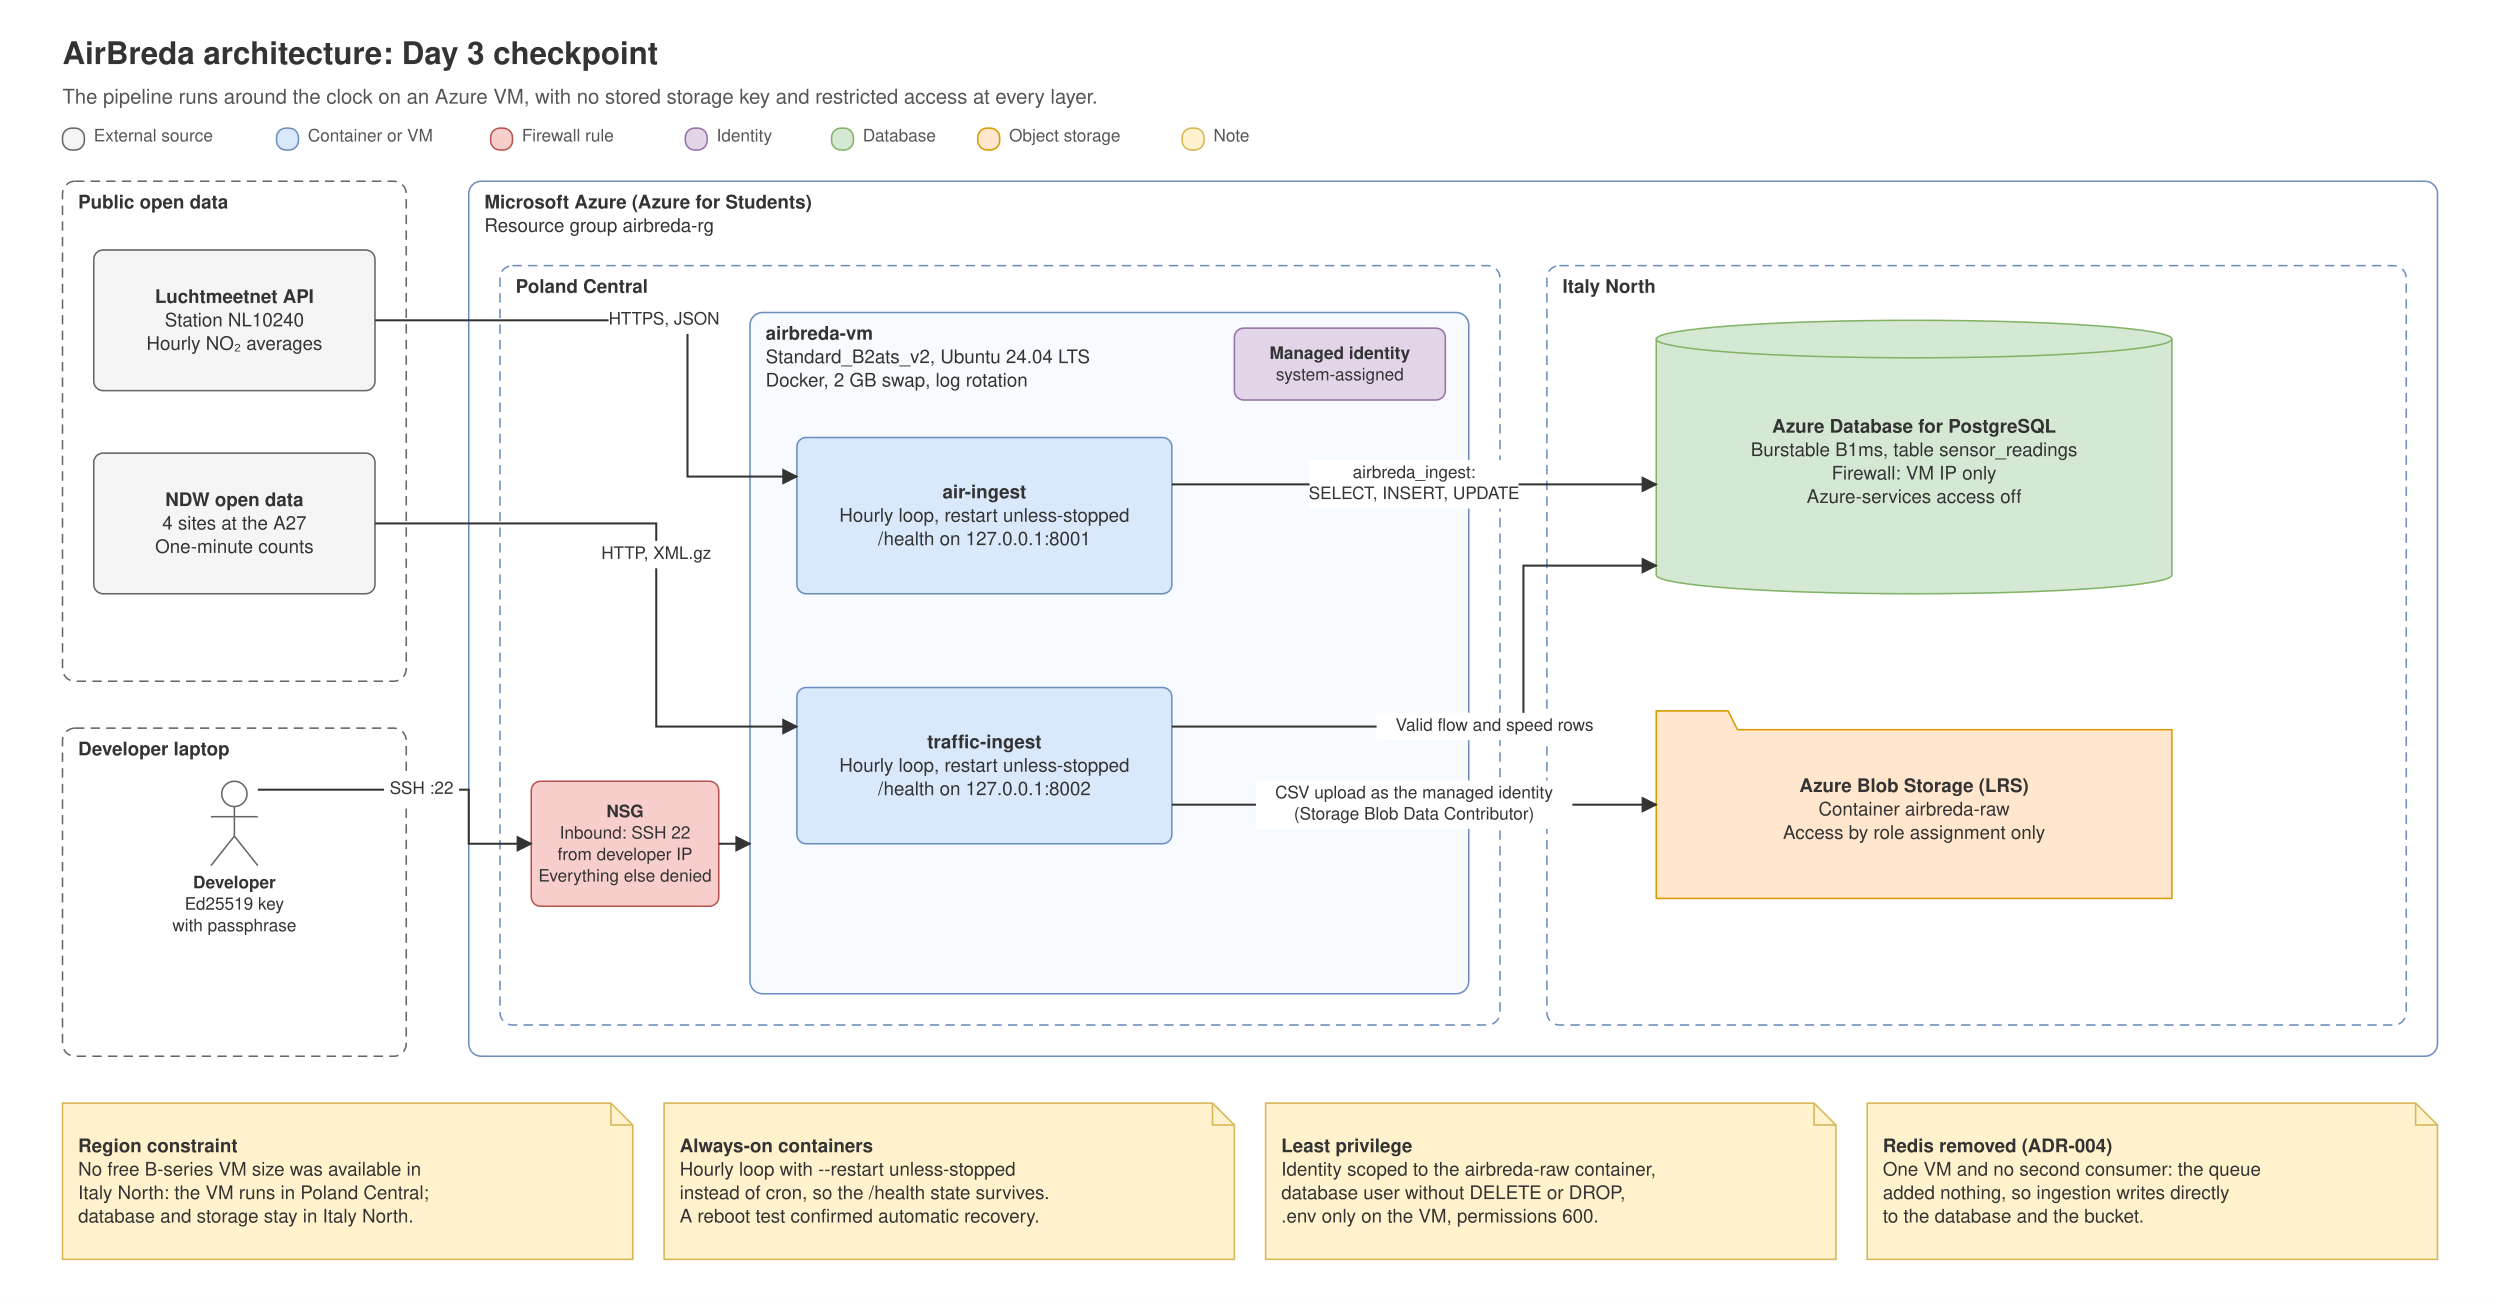
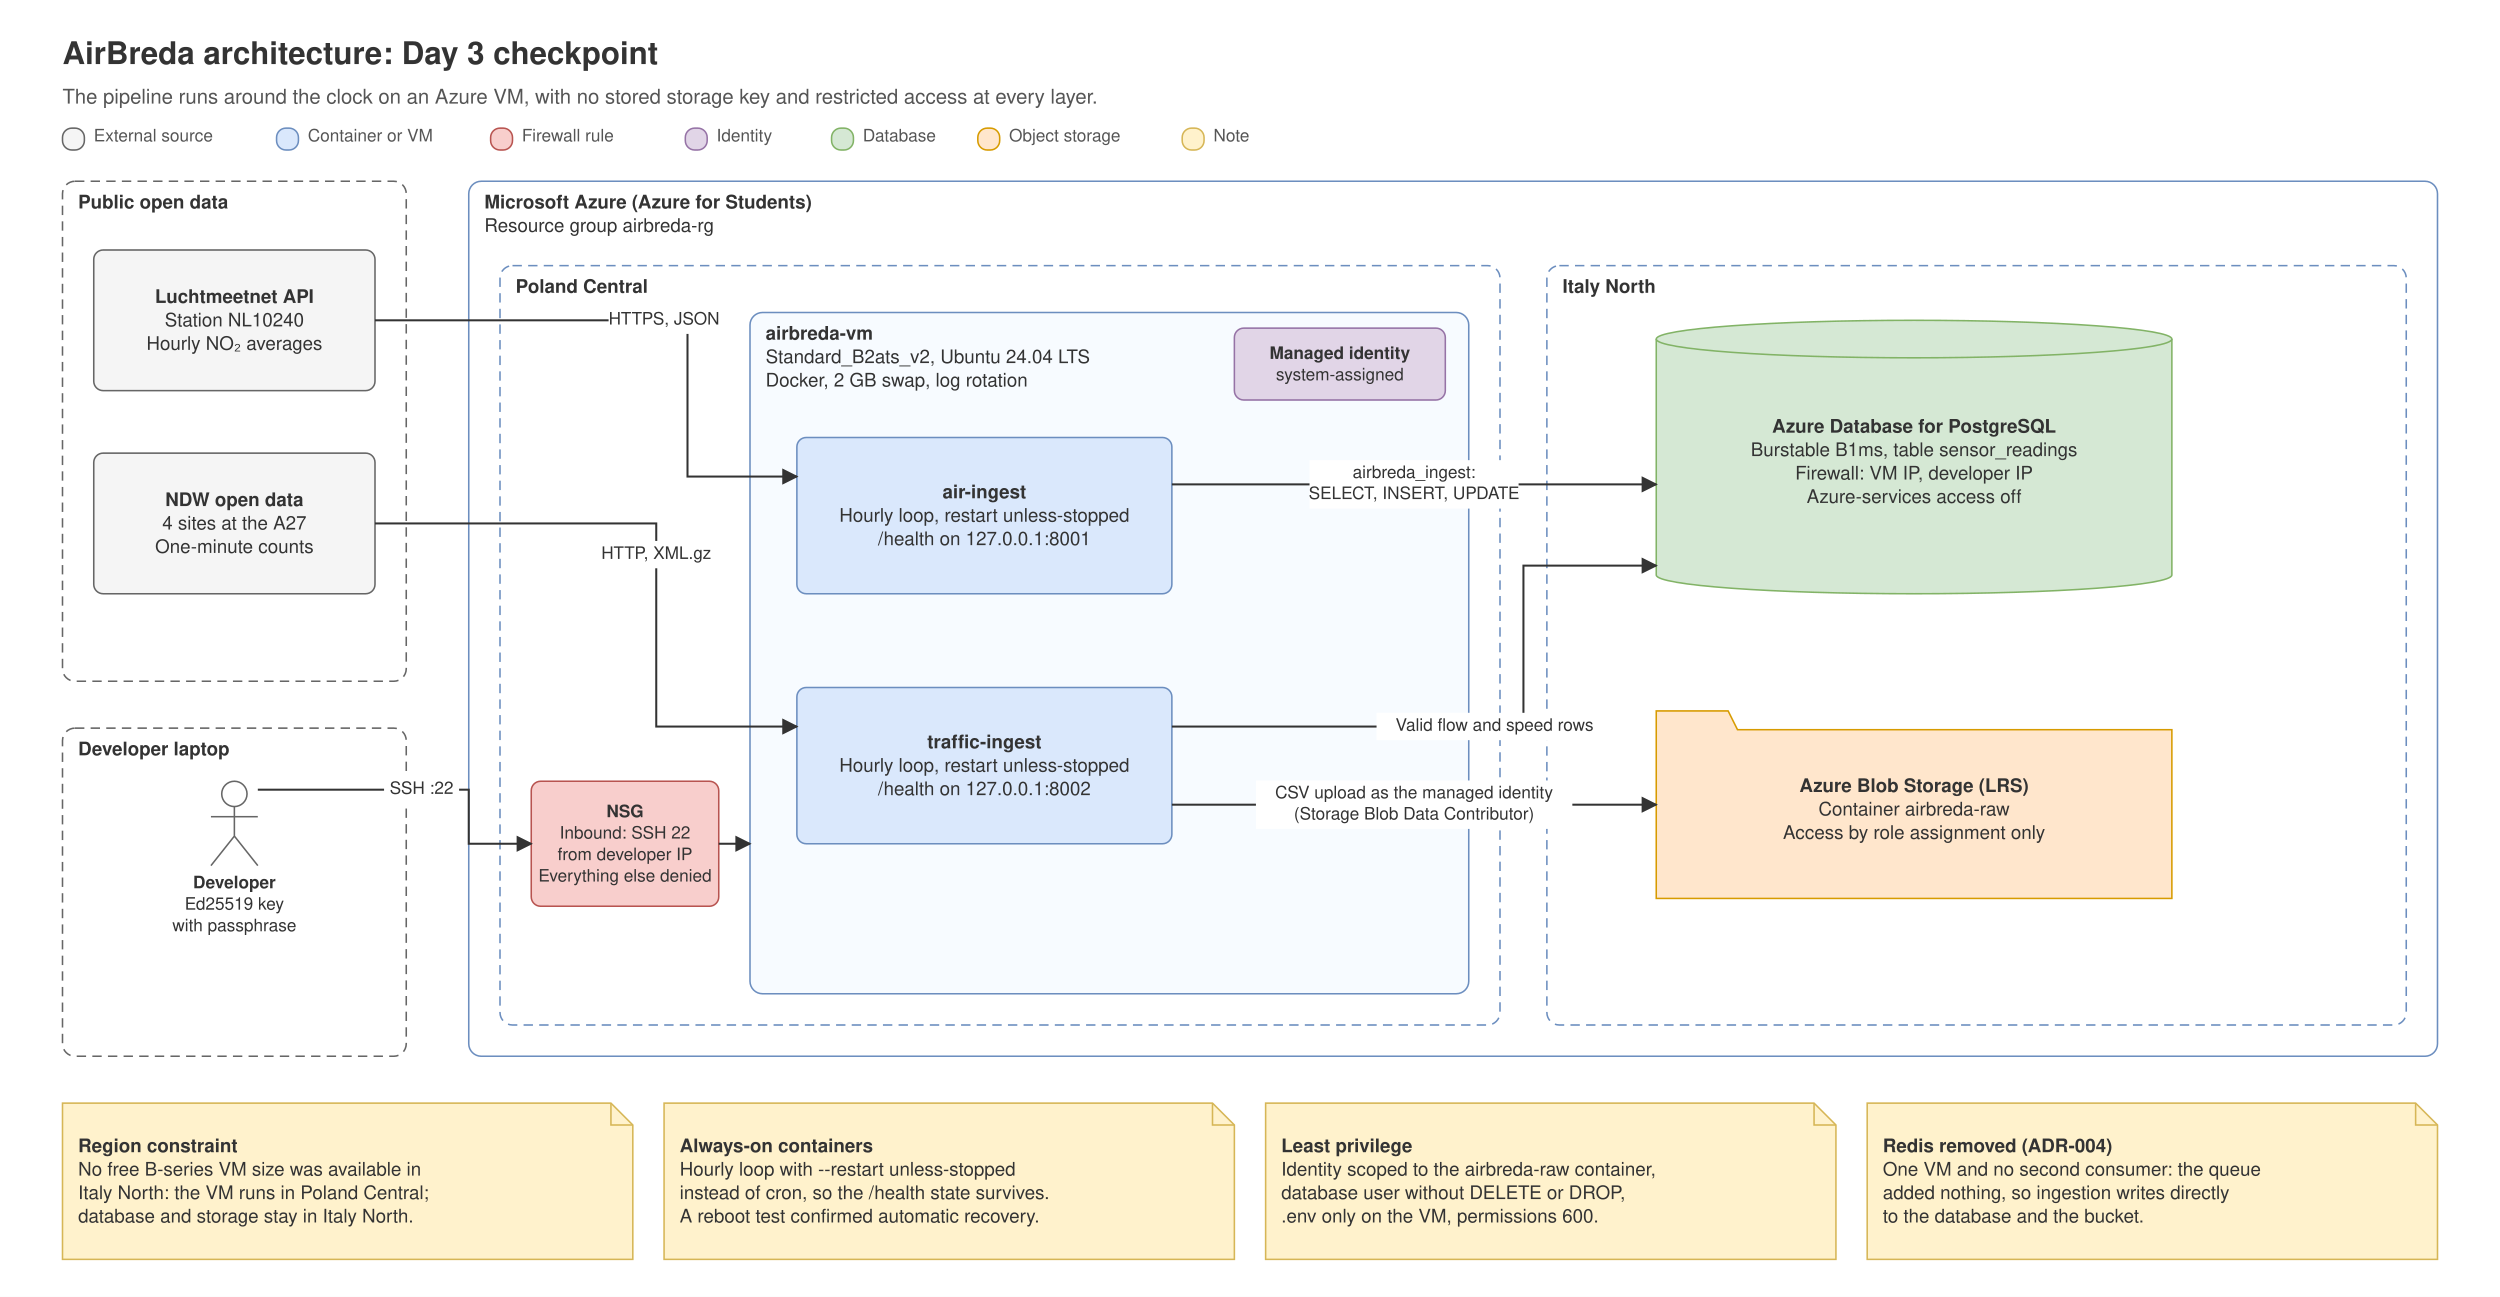
<svg xmlns="http://www.w3.org/2000/svg" viewBox="0 0 1600 830" width="1600" height="830">
  <defs>
    <marker id="arr" viewBox="0 0 10 10" refX="9" refY="5" markerWidth="8" markerHeight="8" orient="auto-start-reverse">
      <path d="M0,0 L10,5 L0,10 z" fill="context-stroke" />
    </marker>
  </defs>
  <rect width="1600" height="830" fill="#ffffff" />
  <text x="40" y="41.0" font-family="Helvetica, Arial, sans-serif" font-size="20" text-anchor="start" fill="#333333" font-weight="bold">AirBreda architecture: Day 3 checkpoint</text>
  <text x="40" y="66.3" font-family="Helvetica, Arial, sans-serif" font-size="13" text-anchor="start" fill="#555555">The pipeline runs around the clock on an Azure VM, with no stored storage key and restricted access at every layer.</text>
  <rect x="40" y="82" width="14" height="14" rx="6" fill="#f5f5f5" stroke="#666666" stroke-width="1" />
  <text x="47.0" y="92.9" font-family="Helvetica, Arial, sans-serif" font-size="12" text-anchor="middle" fill="#333333" />
  <text x="60" y="90.5" font-family="Helvetica, Arial, sans-serif" font-size="11" text-anchor="start" fill="#555555">External source</text>
  <rect x="177.0" y="82" width="14" height="14" rx="6" fill="#dae8fc" stroke="#6c8ebf" stroke-width="1" />
  <text x="184.0" y="92.9" font-family="Helvetica, Arial, sans-serif" font-size="12" text-anchor="middle" fill="#333333" />
  <text x="197.0" y="90.5" font-family="Helvetica, Arial, sans-serif" font-size="11" text-anchor="start" fill="#555555">Container or VM</text>
  <rect x="314.0" y="82" width="14" height="14" rx="6" fill="#f8cecc" stroke="#b85450" stroke-width="1" />
  <text x="321.0" y="92.9" font-family="Helvetica, Arial, sans-serif" font-size="12" text-anchor="middle" fill="#333333" />
  <text x="334.0" y="90.5" font-family="Helvetica, Arial, sans-serif" font-size="11" text-anchor="start" fill="#555555">Firewall rule</text>
  <rect x="438.6" y="82" width="14" height="14" rx="6" fill="#e1d5e7" stroke="#9673a6" stroke-width="1" />
  <text x="445.6" y="92.9" font-family="Helvetica, Arial, sans-serif" font-size="12" text-anchor="middle" fill="#333333" />
  <text x="458.6" y="90.5" font-family="Helvetica, Arial, sans-serif" font-size="11" text-anchor="start" fill="#555555">Identity</text>
  <rect x="532.2" y="82" width="14" height="14" rx="6" fill="#d5e8d4" stroke="#82b366" stroke-width="1" />
  <text x="539.2" y="92.9" font-family="Helvetica, Arial, sans-serif" font-size="12" text-anchor="middle" fill="#333333" />
  <text x="552.2" y="90.5" font-family="Helvetica, Arial, sans-serif" font-size="11" text-anchor="start" fill="#555555">Database</text>
  <rect x="625.8" y="82" width="14" height="14" rx="6" fill="#ffe6cc" stroke="#d79b00" stroke-width="1" />
  <text x="632.8" y="92.9" font-family="Helvetica, Arial, sans-serif" font-size="12" text-anchor="middle" fill="#333333" />
  <text x="645.8" y="90.5" font-family="Helvetica, Arial, sans-serif" font-size="11" text-anchor="start" fill="#555555">Object storage</text>
  <rect x="756.6" y="82" width="14" height="14" rx="6" fill="#fff2cc" stroke="#d6b656" stroke-width="1" />
  <text x="763.6" y="92.9" font-family="Helvetica, Arial, sans-serif" font-size="12" text-anchor="middle" fill="#333333" />
  <text x="776.6" y="90.5" font-family="Helvetica, Arial, sans-serif" font-size="11" text-anchor="start" fill="#555555">Note</text>
  <rect x="40" y="116" width="220" height="320" rx="8" fill="none" stroke="#666666" stroke-width="1" stroke-dasharray="6 4" />
  <text x="50" y="133.4" font-family="Helvetica, Arial, sans-serif" font-size="12" text-anchor="start" fill="#333333" font-weight="bold">Public open data</text>
  <rect x="60" y="160" width="180" height="90" rx="6" fill="#f5f5f5" stroke="#666666" stroke-width="1" />
  <text x="150.0" y="193.9" font-family="Helvetica, Arial, sans-serif" font-size="12" text-anchor="middle" fill="#333333" font-weight="bold">Luchtmeetnet API</text>
  <text x="150.0" y="208.9" font-family="Helvetica, Arial, sans-serif" font-size="12" text-anchor="middle" fill="#333333">Station NL10240</text>
  <text x="150.0" y="223.9" font-family="Helvetica, Arial, sans-serif" font-size="12" text-anchor="middle" fill="#333333">Hourly NO₂ averages</text>
  <rect x="60" y="290" width="180" height="90" rx="6" fill="#f5f5f5" stroke="#666666" stroke-width="1" />
  <text x="150.0" y="323.9" font-family="Helvetica, Arial, sans-serif" font-size="12" text-anchor="middle" fill="#333333" font-weight="bold">NDW open data</text>
  <text x="150.0" y="338.9" font-family="Helvetica, Arial, sans-serif" font-size="12" text-anchor="middle" fill="#333333">4 sites at the A27</text>
  <text x="150.0" y="353.9" font-family="Helvetica, Arial, sans-serif" font-size="12" text-anchor="middle" fill="#333333">One-minute counts</text>
  <rect x="40" y="466" width="220" height="210" rx="8" fill="none" stroke="#666666" stroke-width="1" stroke-dasharray="6 4" />
  <text x="50" y="483.4" font-family="Helvetica, Arial, sans-serif" font-size="12" text-anchor="start" fill="#333333" font-weight="bold">Developer laptop</text>
  <circle cx="150.0" cy="508.1" r="8.1" fill="#ffffff" stroke="#666666" stroke-width="1" />
  <path d="M150.0,516.2 L150.0,535.1 M135,522.68 L165,522.68 M150.0,535.1 L135,554 M150.0,535.1 L165,554" fill="none" stroke="#666666" stroke-width="1" />
  <text x="150.0" y="568.5" font-family="Helvetica, Arial, sans-serif" font-size="11" text-anchor="middle" fill="#333333" font-weight="bold">Developer</text>
  <text x="150.0" y="582.2" font-family="Helvetica, Arial, sans-serif" font-size="11" text-anchor="middle" fill="#333333">Ed25519 key</text>
  <text x="150.0" y="596.0" font-family="Helvetica, Arial, sans-serif" font-size="11" text-anchor="middle" fill="#333333">with passphrase</text>
  <rect x="300" y="116" width="1260" height="560" rx="8" fill="none" stroke="#6c8ebf" stroke-width="1" />
  <text x="310" y="133.4" font-family="Helvetica, Arial, sans-serif" font-size="12" text-anchor="start" fill="#333333" font-weight="bold">Microsoft Azure (Azure for Students)</text>
  <text x="310" y="148.4" font-family="Helvetica, Arial, sans-serif" font-size="12" text-anchor="start" fill="#333333">Resource group airbreda-rg</text>
  <rect x="320" y="170" width="640" height="486" rx="8" fill="none" stroke="#6c8ebf" stroke-width="1" stroke-dasharray="6 4" />
  <text x="330" y="187.4" font-family="Helvetica, Arial, sans-serif" font-size="12" text-anchor="start" fill="#333333" font-weight="bold">Poland Central</text>
  <rect x="340" y="500" width="120" height="80" rx="6" fill="#f8cecc" stroke="#b85450" stroke-width="1" />
  <text x="400.0" y="523.0" font-family="Helvetica, Arial, sans-serif" font-size="11" text-anchor="middle" fill="#333333" font-weight="bold">NSG</text>
  <text x="400.0" y="536.7" font-family="Helvetica, Arial, sans-serif" font-size="11" text-anchor="middle" fill="#333333">Inbound: SSH 22</text>
  <text x="400.0" y="550.5" font-family="Helvetica, Arial, sans-serif" font-size="11" text-anchor="middle" fill="#333333">from developer IP</text>
  <text x="400.0" y="564.2" font-family="Helvetica, Arial, sans-serif" font-size="11" text-anchor="middle" fill="#333333">Everything else denied</text>
  <rect x="480" y="200" width="460" height="436" rx="8" fill="#f7fbff" stroke="#6c8ebf" stroke-width="1" />
  <text x="490" y="217.4" font-family="Helvetica, Arial, sans-serif" font-size="12" text-anchor="start" fill="#333333" font-weight="bold">airbreda-vm</text>
  <text x="490" y="232.4" font-family="Helvetica, Arial, sans-serif" font-size="12" text-anchor="start" fill="#333333">Standard_B2ats_v2, Ubuntu 24.04 LTS</text>
  <text x="490" y="247.4" font-family="Helvetica, Arial, sans-serif" font-size="12" text-anchor="start" fill="#333333">Docker, 2 GB swap, log rotation</text>
  <rect x="790" y="210" width="135" height="46" rx="6" fill="#e1d5e7" stroke="#9673a6" stroke-width="1" />
  <text x="857.5" y="229.7" font-family="Helvetica, Arial, sans-serif" font-size="11" text-anchor="middle" fill="#333333" font-weight="bold">Managed identity</text>
  <text x="857.5" y="243.4" font-family="Helvetica, Arial, sans-serif" font-size="11" text-anchor="middle" fill="#333333">system-assigned</text>
  <rect x="510" y="280" width="240" height="100" rx="6" fill="#dae8fc" stroke="#6c8ebf" stroke-width="1" />
  <text x="630.0" y="318.9" font-family="Helvetica, Arial, sans-serif" font-size="12" text-anchor="middle" fill="#333333" font-weight="bold">air-ingest</text>
  <text x="630.0" y="333.9" font-family="Helvetica, Arial, sans-serif" font-size="12" text-anchor="middle" fill="#333333">Hourly loop, restart unless-stopped</text>
  <text x="630.0" y="348.9" font-family="Helvetica, Arial, sans-serif" font-size="12" text-anchor="middle" fill="#333333">/health on 127.0.0.1:8001</text>
  <rect x="510" y="440" width="240" height="100" rx="6" fill="#dae8fc" stroke="#6c8ebf" stroke-width="1" />
  <text x="630.0" y="478.9" font-family="Helvetica, Arial, sans-serif" font-size="12" text-anchor="middle" fill="#333333" font-weight="bold">traffic-ingest</text>
  <text x="630.0" y="493.9" font-family="Helvetica, Arial, sans-serif" font-size="12" text-anchor="middle" fill="#333333">Hourly loop, restart unless-stopped</text>
  <text x="630.0" y="508.9" font-family="Helvetica, Arial, sans-serif" font-size="12" text-anchor="middle" fill="#333333">/health on 127.0.0.1:8002</text>
  <rect x="990" y="170" width="550" height="486" rx="8" fill="none" stroke="#6c8ebf" stroke-width="1" stroke-dasharray="6 4" />
  <text x="1000" y="187.4" font-family="Helvetica, Arial, sans-serif" font-size="12" text-anchor="start" fill="#333333" font-weight="bold">Italy North</text>
  <path d="M1060,217 A165.0,12 0 0 1 1390,217 L1390,368 A165.0,12 0 0 1 1060,368 Z" fill="#d5e8d4" stroke="#82b366" stroke-width="1" />
  <path d="M1060,217 A165.0,12 0 0 0 1390,217" fill="none" stroke="#82b366" stroke-width="1" />
  <text x="1225.0" y="276.9" font-family="Helvetica, Arial, sans-serif" font-size="12" text-anchor="middle" fill="#333333" font-weight="bold">Azure Database for PostgreSQL</text>
  <text x="1225.0" y="291.9" font-family="Helvetica, Arial, sans-serif" font-size="12" text-anchor="middle" fill="#333333">Burstable B1ms, table sensor_readings</text>
-   <text x="1225.0" y="306.9" font-family="Helvetica, Arial, sans-serif" font-size="12" text-anchor="middle" fill="#333333">Firewall: VM IP only</text>
+   <text x="1225.0" y="306.9" font-family="Helvetica, Arial, sans-serif" font-size="12" text-anchor="middle" fill="#333333">Firewall: VM IP, developer IP</text>
  <text x="1225.0" y="321.9" font-family="Helvetica, Arial, sans-serif" font-size="12" text-anchor="middle" fill="#333333">Azure-services access off</text>
  <path d="M1060,467 L1060,455 L1106,455 L1112,467 L1390,467 L1390,575 L1060,575 Z" fill="#ffe6cc" stroke="#d79b00" stroke-width="1" />
  <text x="1225.0" y="506.9" font-family="Helvetica, Arial, sans-serif" font-size="12" text-anchor="middle" fill="#333333" font-weight="bold">Azure Blob Storage (LRS)</text>
  <text x="1225.0" y="521.9" font-family="Helvetica, Arial, sans-serif" font-size="12" text-anchor="middle" fill="#333333">Container airbreda-raw</text>
  <text x="1225.0" y="536.9" font-family="Helvetica, Arial, sans-serif" font-size="12" text-anchor="middle" fill="#333333">Access by role assignment only</text>
  <path d="M40,706 L391,706 L405,720 L405,806 L40,806 Z" fill="#fff2cc" stroke="#d6b656" stroke-width="1" />
  <path d="M391,706 L391,720 L405,720" fill="none" stroke="#d6b656" stroke-width="1" />
  <text x="50" y="737.4" font-family="Helvetica, Arial, sans-serif" font-size="12" text-anchor="start" fill="#333333" font-weight="bold">Region constraint</text>
  <text x="50" y="752.4" font-family="Helvetica, Arial, sans-serif" font-size="12" text-anchor="start" fill="#333333">No free B-series VM size was available in</text>
  <text x="50" y="767.4" font-family="Helvetica, Arial, sans-serif" font-size="12" text-anchor="start" fill="#333333">Italy North: the VM runs in Poland Central;</text>
  <text x="50" y="782.4" font-family="Helvetica, Arial, sans-serif" font-size="12" text-anchor="start" fill="#333333">database and storage stay in Italy North.</text>
  <path d="M425,706 L776,706 L790,720 L790,806 L425,806 Z" fill="#fff2cc" stroke="#d6b656" stroke-width="1" />
  <path d="M776,706 L776,720 L790,720" fill="none" stroke="#d6b656" stroke-width="1" />
  <text x="435" y="737.4" font-family="Helvetica, Arial, sans-serif" font-size="12" text-anchor="start" fill="#333333" font-weight="bold">Always-on containers</text>
  <text x="435" y="752.4" font-family="Helvetica, Arial, sans-serif" font-size="12" text-anchor="start" fill="#333333">Hourly loop with --restart unless-stopped</text>
  <text x="435" y="767.4" font-family="Helvetica, Arial, sans-serif" font-size="12" text-anchor="start" fill="#333333">instead of cron, so the /health state survives.</text>
  <text x="435" y="782.4" font-family="Helvetica, Arial, sans-serif" font-size="12" text-anchor="start" fill="#333333">A reboot test confirmed automatic recovery.</text>
  <path d="M810,706 L1161,706 L1175,720 L1175,806 L810,806 Z" fill="#fff2cc" stroke="#d6b656" stroke-width="1" />
  <path d="M1161,706 L1161,720 L1175,720" fill="none" stroke="#d6b656" stroke-width="1" />
  <text x="820" y="737.4" font-family="Helvetica, Arial, sans-serif" font-size="12" text-anchor="start" fill="#333333" font-weight="bold">Least privilege</text>
  <text x="820" y="752.4" font-family="Helvetica, Arial, sans-serif" font-size="12" text-anchor="start" fill="#333333">Identity scoped to the airbreda-raw container,</text>
  <text x="820" y="767.4" font-family="Helvetica, Arial, sans-serif" font-size="12" text-anchor="start" fill="#333333">database user without DELETE or DROP,</text>
  <text x="820" y="782.4" font-family="Helvetica, Arial, sans-serif" font-size="12" text-anchor="start" fill="#333333">.env only on the VM, permissions 600.</text>
  <path d="M1195,706 L1546,706 L1560,720 L1560,806 L1195,806 Z" fill="#fff2cc" stroke="#d6b656" stroke-width="1" />
  <path d="M1546,706 L1546,720 L1560,720" fill="none" stroke="#d6b656" stroke-width="1" />
  <text x="1205" y="737.4" font-family="Helvetica, Arial, sans-serif" font-size="12" text-anchor="start" fill="#333333" font-weight="bold">Redis removed (ADR-004)</text>
  <text x="1205" y="752.4" font-family="Helvetica, Arial, sans-serif" font-size="12" text-anchor="start" fill="#333333">One VM and no second consumer: the queue</text>
  <text x="1205" y="767.4" font-family="Helvetica, Arial, sans-serif" font-size="12" text-anchor="start" fill="#333333">added nothing, so ingestion writes directly</text>
  <text x="1205" y="782.4" font-family="Helvetica, Arial, sans-serif" font-size="12" text-anchor="start" fill="#333333">to the database and the bucket.</text>
  <path d="M240,205.0 L440,205 L440,305 L510,305.0" fill="none" stroke="#333333" stroke-width="1.3" marker-end="url(#arr)" />
  <rect x="389.5" y="196.2" width="70.9" height="17.5" fill="#ffffff" />
  <text x="425.0" y="207.7" font-family="Helvetica, Arial, sans-serif" font-size="11" text-anchor="middle" fill="#333333">HTTPS, JSON</text>
  <path d="M240,335.0 L420,335 L420,465 L510,465.0" fill="none" stroke="#333333" stroke-width="1.3" marker-end="url(#arr)" />
  <rect x="381.7" y="346.2" width="76.6" height="17.5" fill="#ffffff" />
  <text x="420.0" y="357.7" font-family="Helvetica, Arial, sans-serif" font-size="11" text-anchor="middle" fill="#333333">HTTP, XML.gz</text>
  <path d="M165,505.4 L300,505.4 L300,540 L340,540.0" fill="none" stroke="#333333" stroke-width="1.3" marker-end="url(#arr)" />
  <rect x="245.8" y="496.6" width="48.0" height="17.5" fill="#ffffff" />
  <text x="269.8" y="508.1" font-family="Helvetica, Arial, sans-serif" font-size="11" text-anchor="middle" fill="#333333">SSH :22</text>
  <path d="M460,540.0 L480,540.0" fill="none" stroke="#333333" stroke-width="1.3" marker-end="url(#arr)" />
  <path d="M750,310.0 L1060,310.0" fill="none" stroke="#333333" stroke-width="1.3" marker-end="url(#arr)" />
  <rect x="838.1" y="294.5" width="133.8" height="31.0" fill="#ffffff" />
  <text x="905.0" y="305.9" font-family="Helvetica, Arial, sans-serif" font-size="11" text-anchor="middle" fill="#333333">airbreda_ingest:</text>
  <text x="905.0" y="319.4" font-family="Helvetica, Arial, sans-serif" font-size="11" text-anchor="middle" fill="#333333">SELECT, INSERT, UPDATE</text>
  <path d="M750,465.0 L975,465 L975,362 L1060,362.0" fill="none" stroke="#333333" stroke-width="1.3" marker-end="url(#arr)" />
  <rect x="881.0" y="456.2" width="151.0" height="17.5" fill="#ffffff" />
  <text x="956.5" y="467.7" font-family="Helvetica, Arial, sans-serif" font-size="11" text-anchor="middle" fill="#333333">Valid flow and speed rows</text>
  <path d="M750,515.0 L1060,515.0" fill="none" stroke="#333333" stroke-width="1.3" marker-end="url(#arr)" />
  <rect x="803.8" y="499.5" width="202.5" height="31.0" fill="#ffffff" />
  <text x="905.0" y="510.9" font-family="Helvetica, Arial, sans-serif" font-size="11" text-anchor="middle" fill="#333333">CSV upload as the managed identity</text>
  <text x="905.0" y="524.5" font-family="Helvetica, Arial, sans-serif" font-size="11" text-anchor="middle" fill="#333333">(Storage Blob Data Contributor)</text>
</svg>
